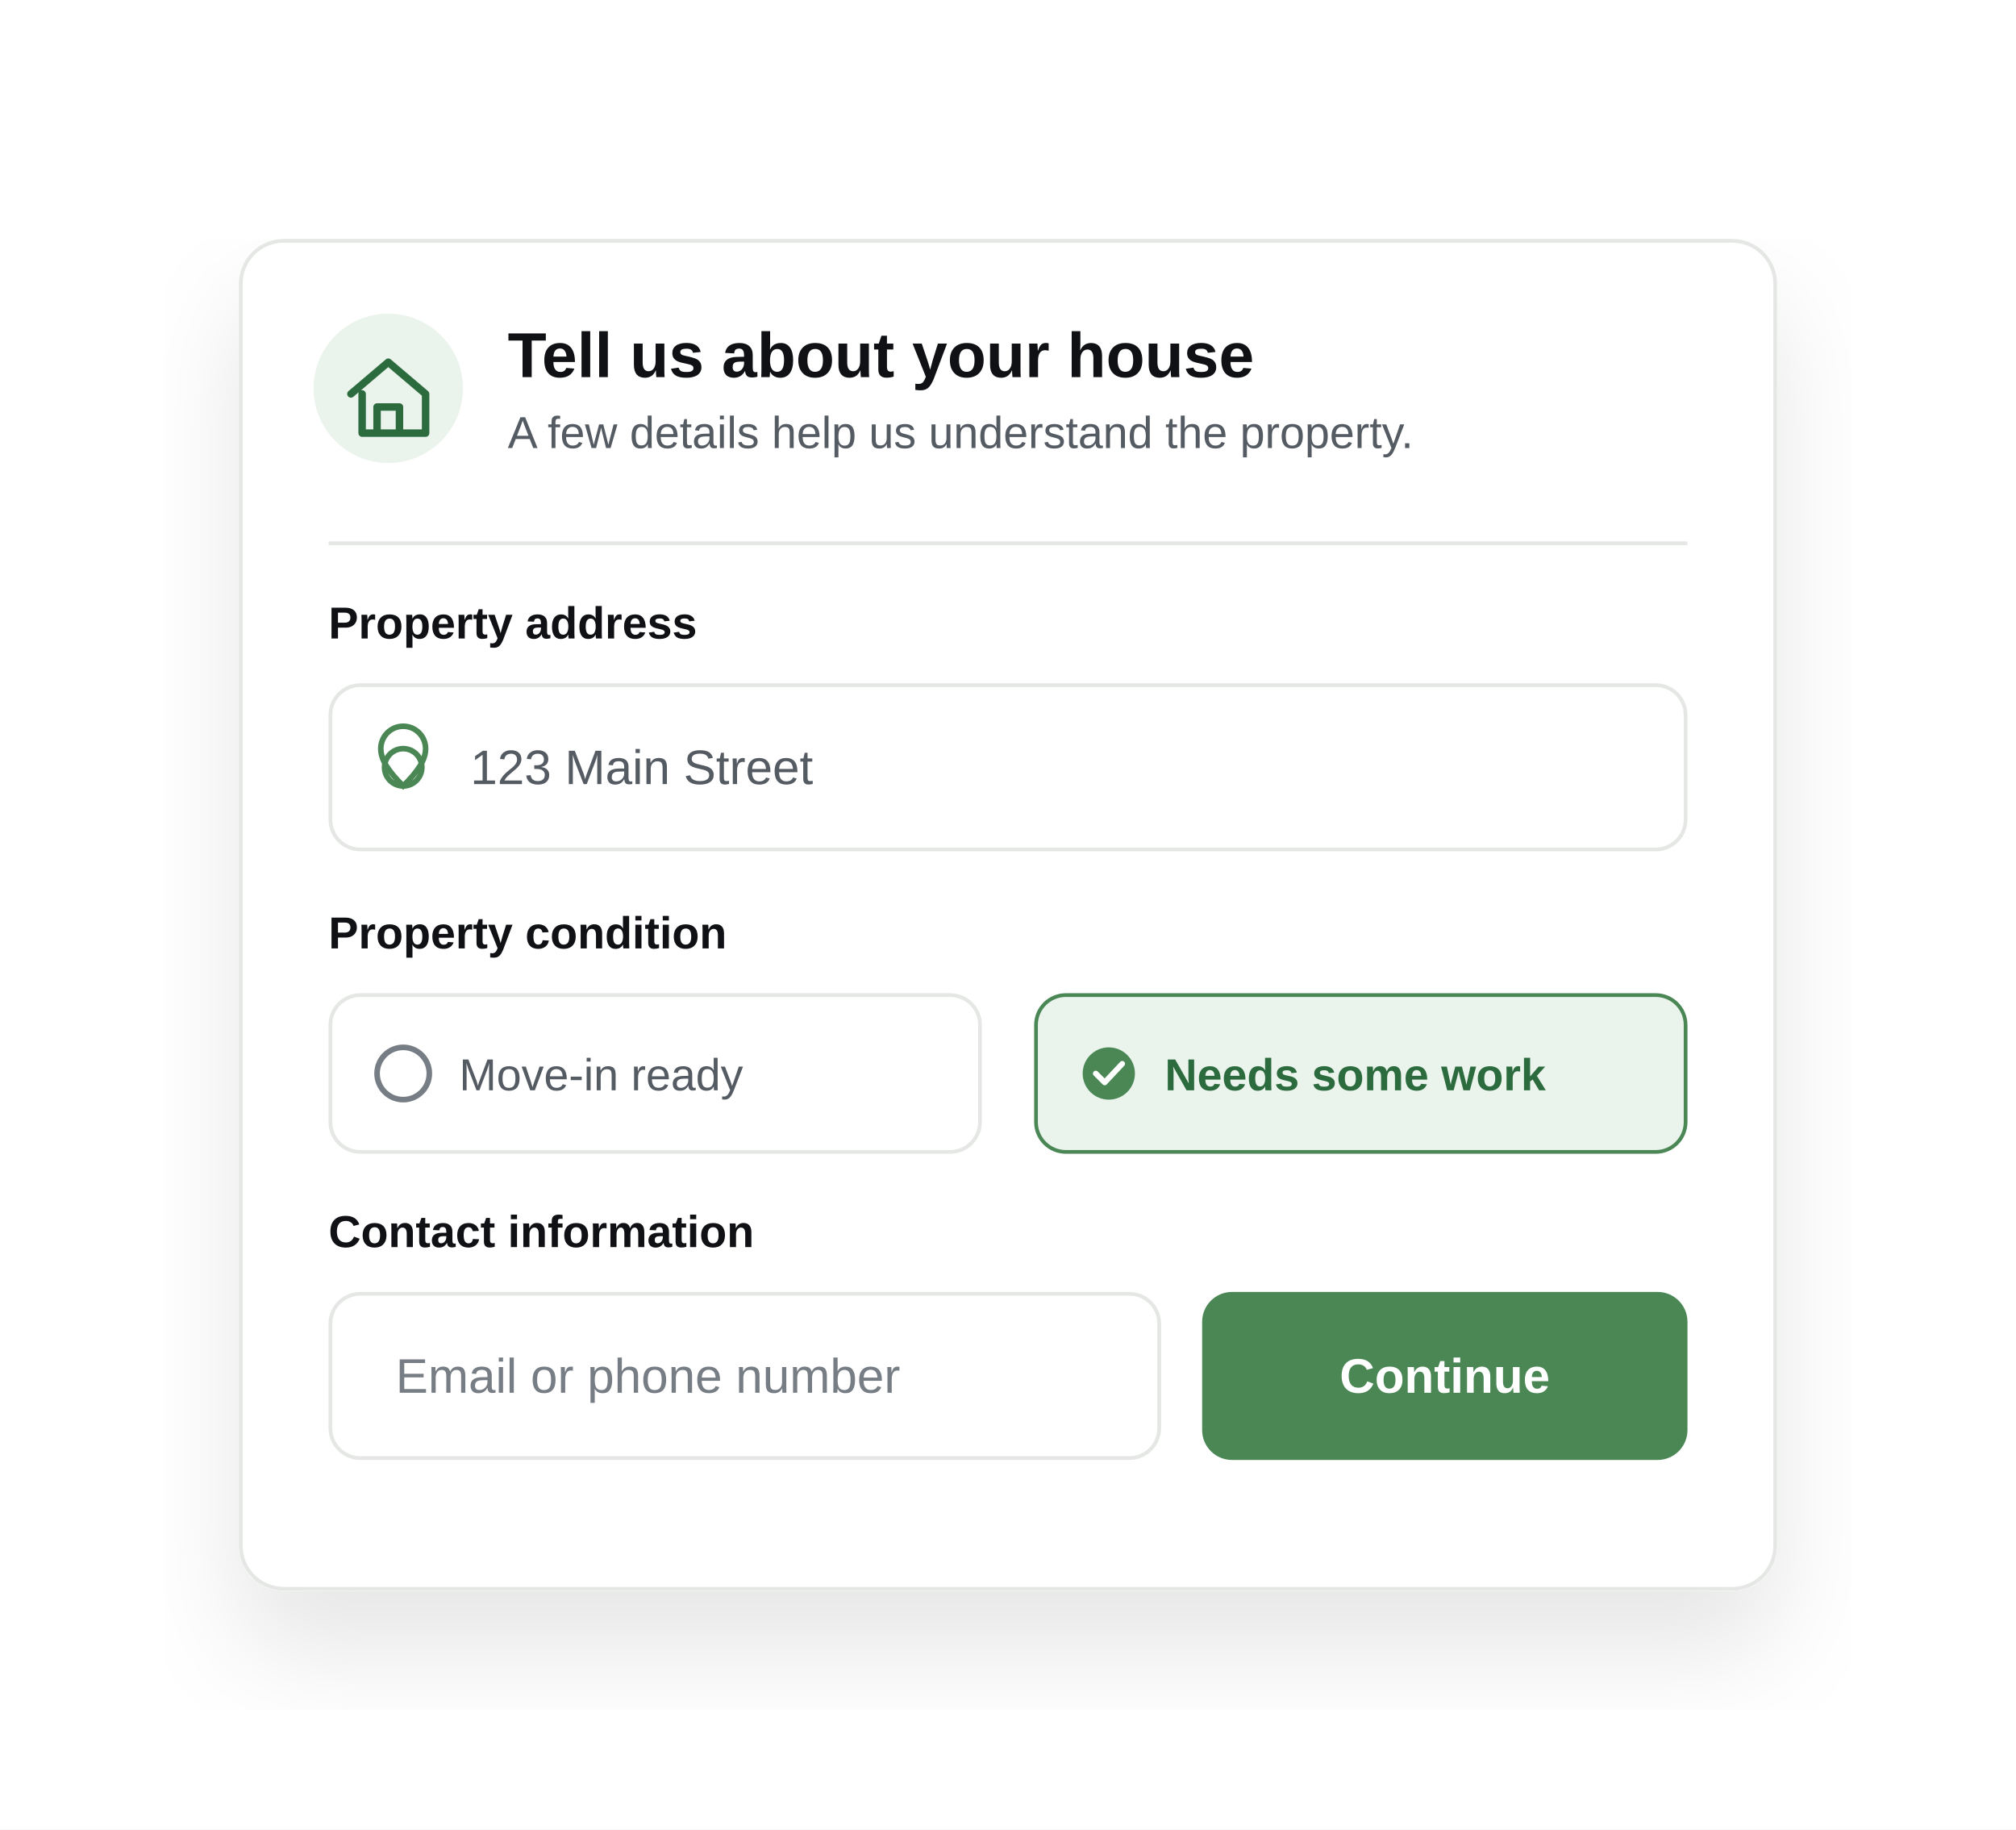
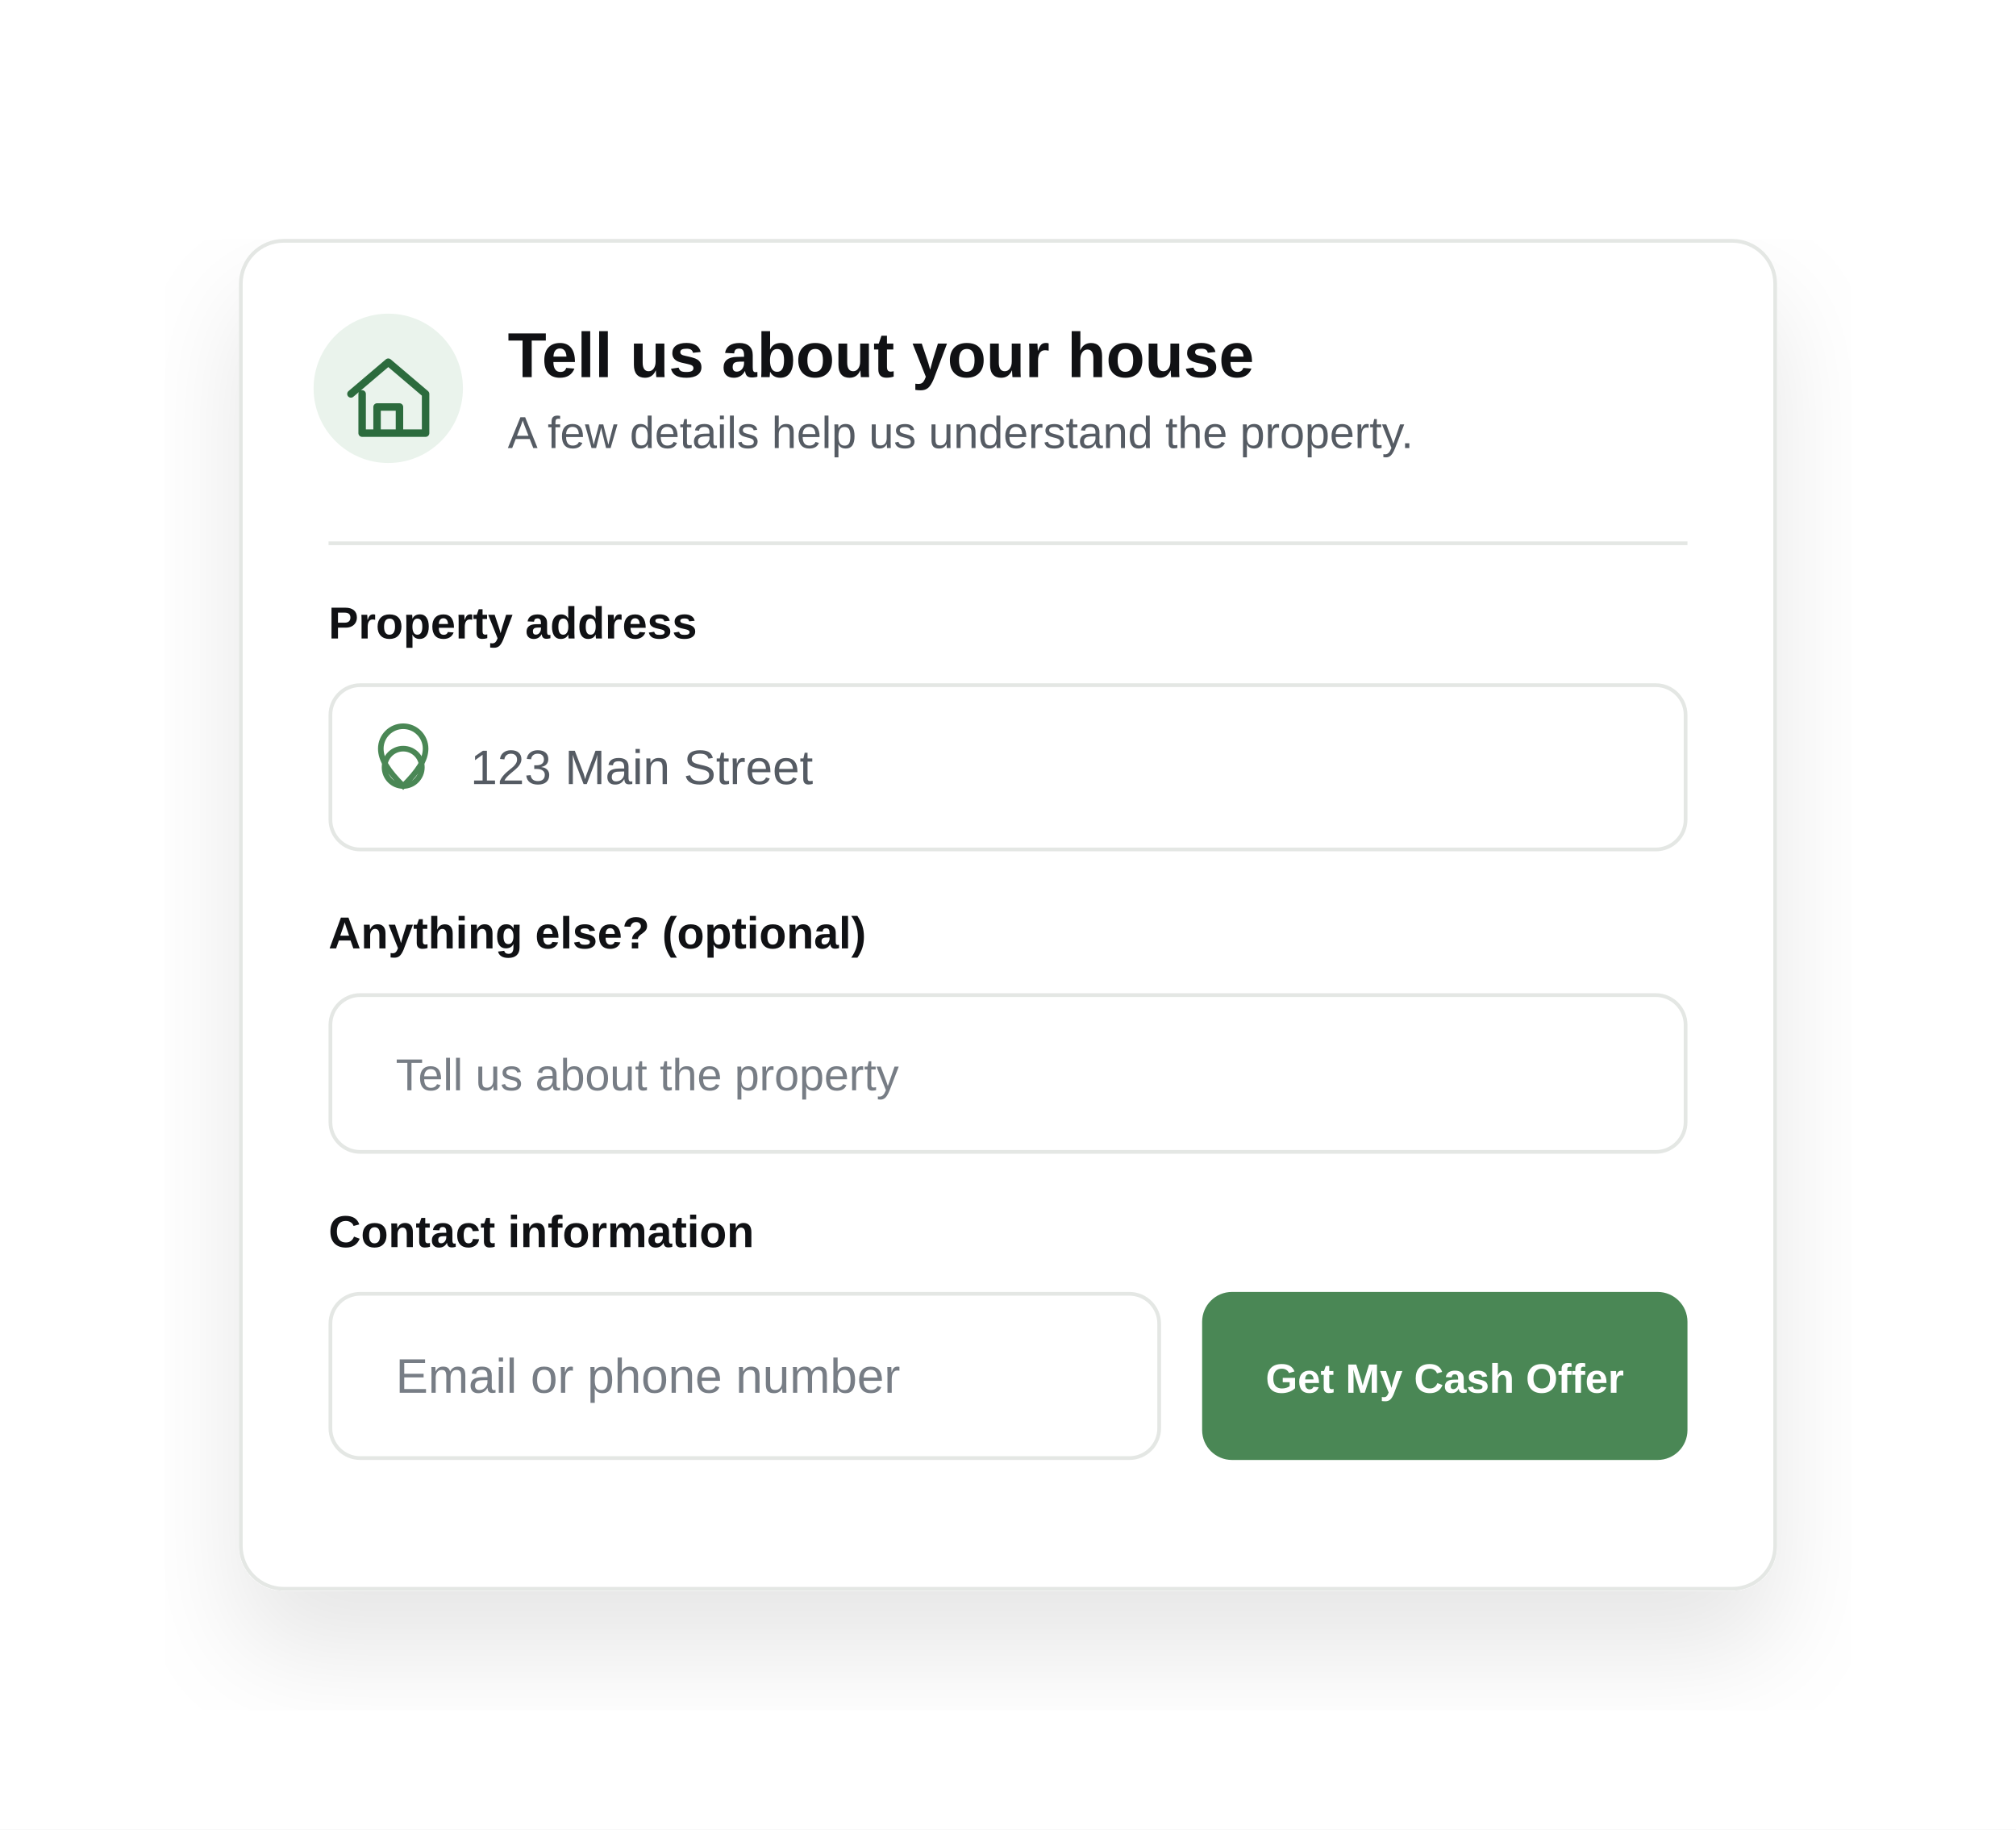
<svg xmlns="http://www.w3.org/2000/svg" width="540" height="490" viewBox="0 0 540 490" fill="none">
  <defs>
    <filter id="surface-shadow" x="44" y="48" width="452" height="410" filterUnits="userSpaceOnUse">
      <feDropShadow dx="0" dy="16" stdDeviation="14" flood-color="#101114" flood-opacity=".10" />
    </filter>
  </defs>
  <rect width="540" height="490" fill="#FFFFFF" />
  <g filter="url(#surface-shadow)">
    <rect x="64" y="64" width="412" height="362" rx="12" fill="#FFFFFF" />
    <rect x="64.5" y="64.5" width="411" height="361" rx="11.5" stroke="#E4E7E4" />
  </g>
  <circle cx="104" cy="104" r="20" fill="#EAF3EC" />
  <path d="M94 105.5 104 97l10 8.5V116H97v-10.5" stroke="#2C6B3D" stroke-width="2" stroke-linecap="round" stroke-linejoin="round" />
  <path d="M101 116v-7h6v7" stroke="#2C6B3D" stroke-width="2" stroke-linejoin="round" />
  <text x="136" y="101" fill="#101114" font-family="Arial, sans-serif" font-size="17" font-weight="700">Tell us about your house</text>
  <text x="136" y="120" fill="#555B63" font-family="Arial, sans-serif" font-size="12">A few details help us understand the property.</text>
  <line x1="88" y1="145.5" x2="452" y2="145.5" stroke="#E4E7E4" />
  <text x="88" y="171" fill="#101114" font-family="Arial, sans-serif" font-size="12" font-weight="600">Property address</text>
  <rect x="88.5" y="183.5" width="363" height="44" rx="8" fill="#FFFFFF" stroke="#E4E7E4" />
  <circle cx="108" cy="205.5" r="5" stroke="#4A8755" stroke-width="1.5" />
  <path d="M108 210.5c4-4 6-7 6-10a6 6 0 1 0-12 0c0 3 2 6 6 10Z" stroke="#4A8755" stroke-width="1.5" />
  <text x="126" y="210" fill="#555B63" font-family="Arial, sans-serif" font-size="13">123 Main Street</text>
-   <text x="88" y="254" fill="#101114" font-family="Arial, sans-serif" font-size="12" font-weight="600">Property condition</text>
-   <rect x="88.5" y="266.5" width="174" height="42" rx="8" fill="#FFFFFF" stroke="#E4E7E4" />
-   <circle cx="108" cy="287.5" r="7" stroke="#777D85" stroke-width="1.5" />
-   <text x="123" y="292" fill="#555B63" font-family="Arial, sans-serif" font-size="12">Move-in ready</text>
-   <rect x="277.5" y="266.5" width="174" height="42" rx="8" fill="#EAF3EC" stroke="#4A8755" />
-   <circle cx="297" cy="287.5" r="7" fill="#4A8755" />
-   <path d="m293.5 287.5 2.4 2.4 4.7-5" stroke="#FFFFFF" stroke-width="1.5" stroke-linecap="round" stroke-linejoin="round" />
-   <text x="312" y="292" fill="#2C6B3D" font-family="Arial, sans-serif" font-size="12" font-weight="600">Needs some work</text>
+   <text x="88" y="254" fill="#101114" font-family="Arial, sans-serif" font-size="12" font-weight="600">Anything else? (optional)</text>
+   <rect x="88.5" y="266.5" width="363" height="42" rx="8" fill="#FFFFFF" stroke="#E4E7E4" />
+   <text x="106" y="292" fill="#777D85" font-family="Arial, sans-serif" font-size="12">Tell us about the property</text>
  <text x="88" y="334" fill="#101114" font-family="Arial, sans-serif" font-size="12" font-weight="600">Contact information</text>
  <rect x="88.5" y="346.5" width="222" height="44" rx="8" fill="#FFFFFF" stroke="#E4E7E4" />
  <text x="106" y="373" fill="#777D85" font-family="Arial, sans-serif" font-size="13">Email or phone number</text>
  <rect x="322" y="346" width="130" height="45" rx="8" fill="#4A8755" />
-   <text x="387" y="373" text-anchor="middle" fill="#FFFFFF" font-family="Arial, sans-serif" font-size="13" font-weight="700">Continue</text>
+   <text x="387" y="373" text-anchor="middle" fill="#FFFFFF" font-family="Arial, sans-serif" font-size="11" font-weight="700">Get My Cash Offer</text>
</svg>
